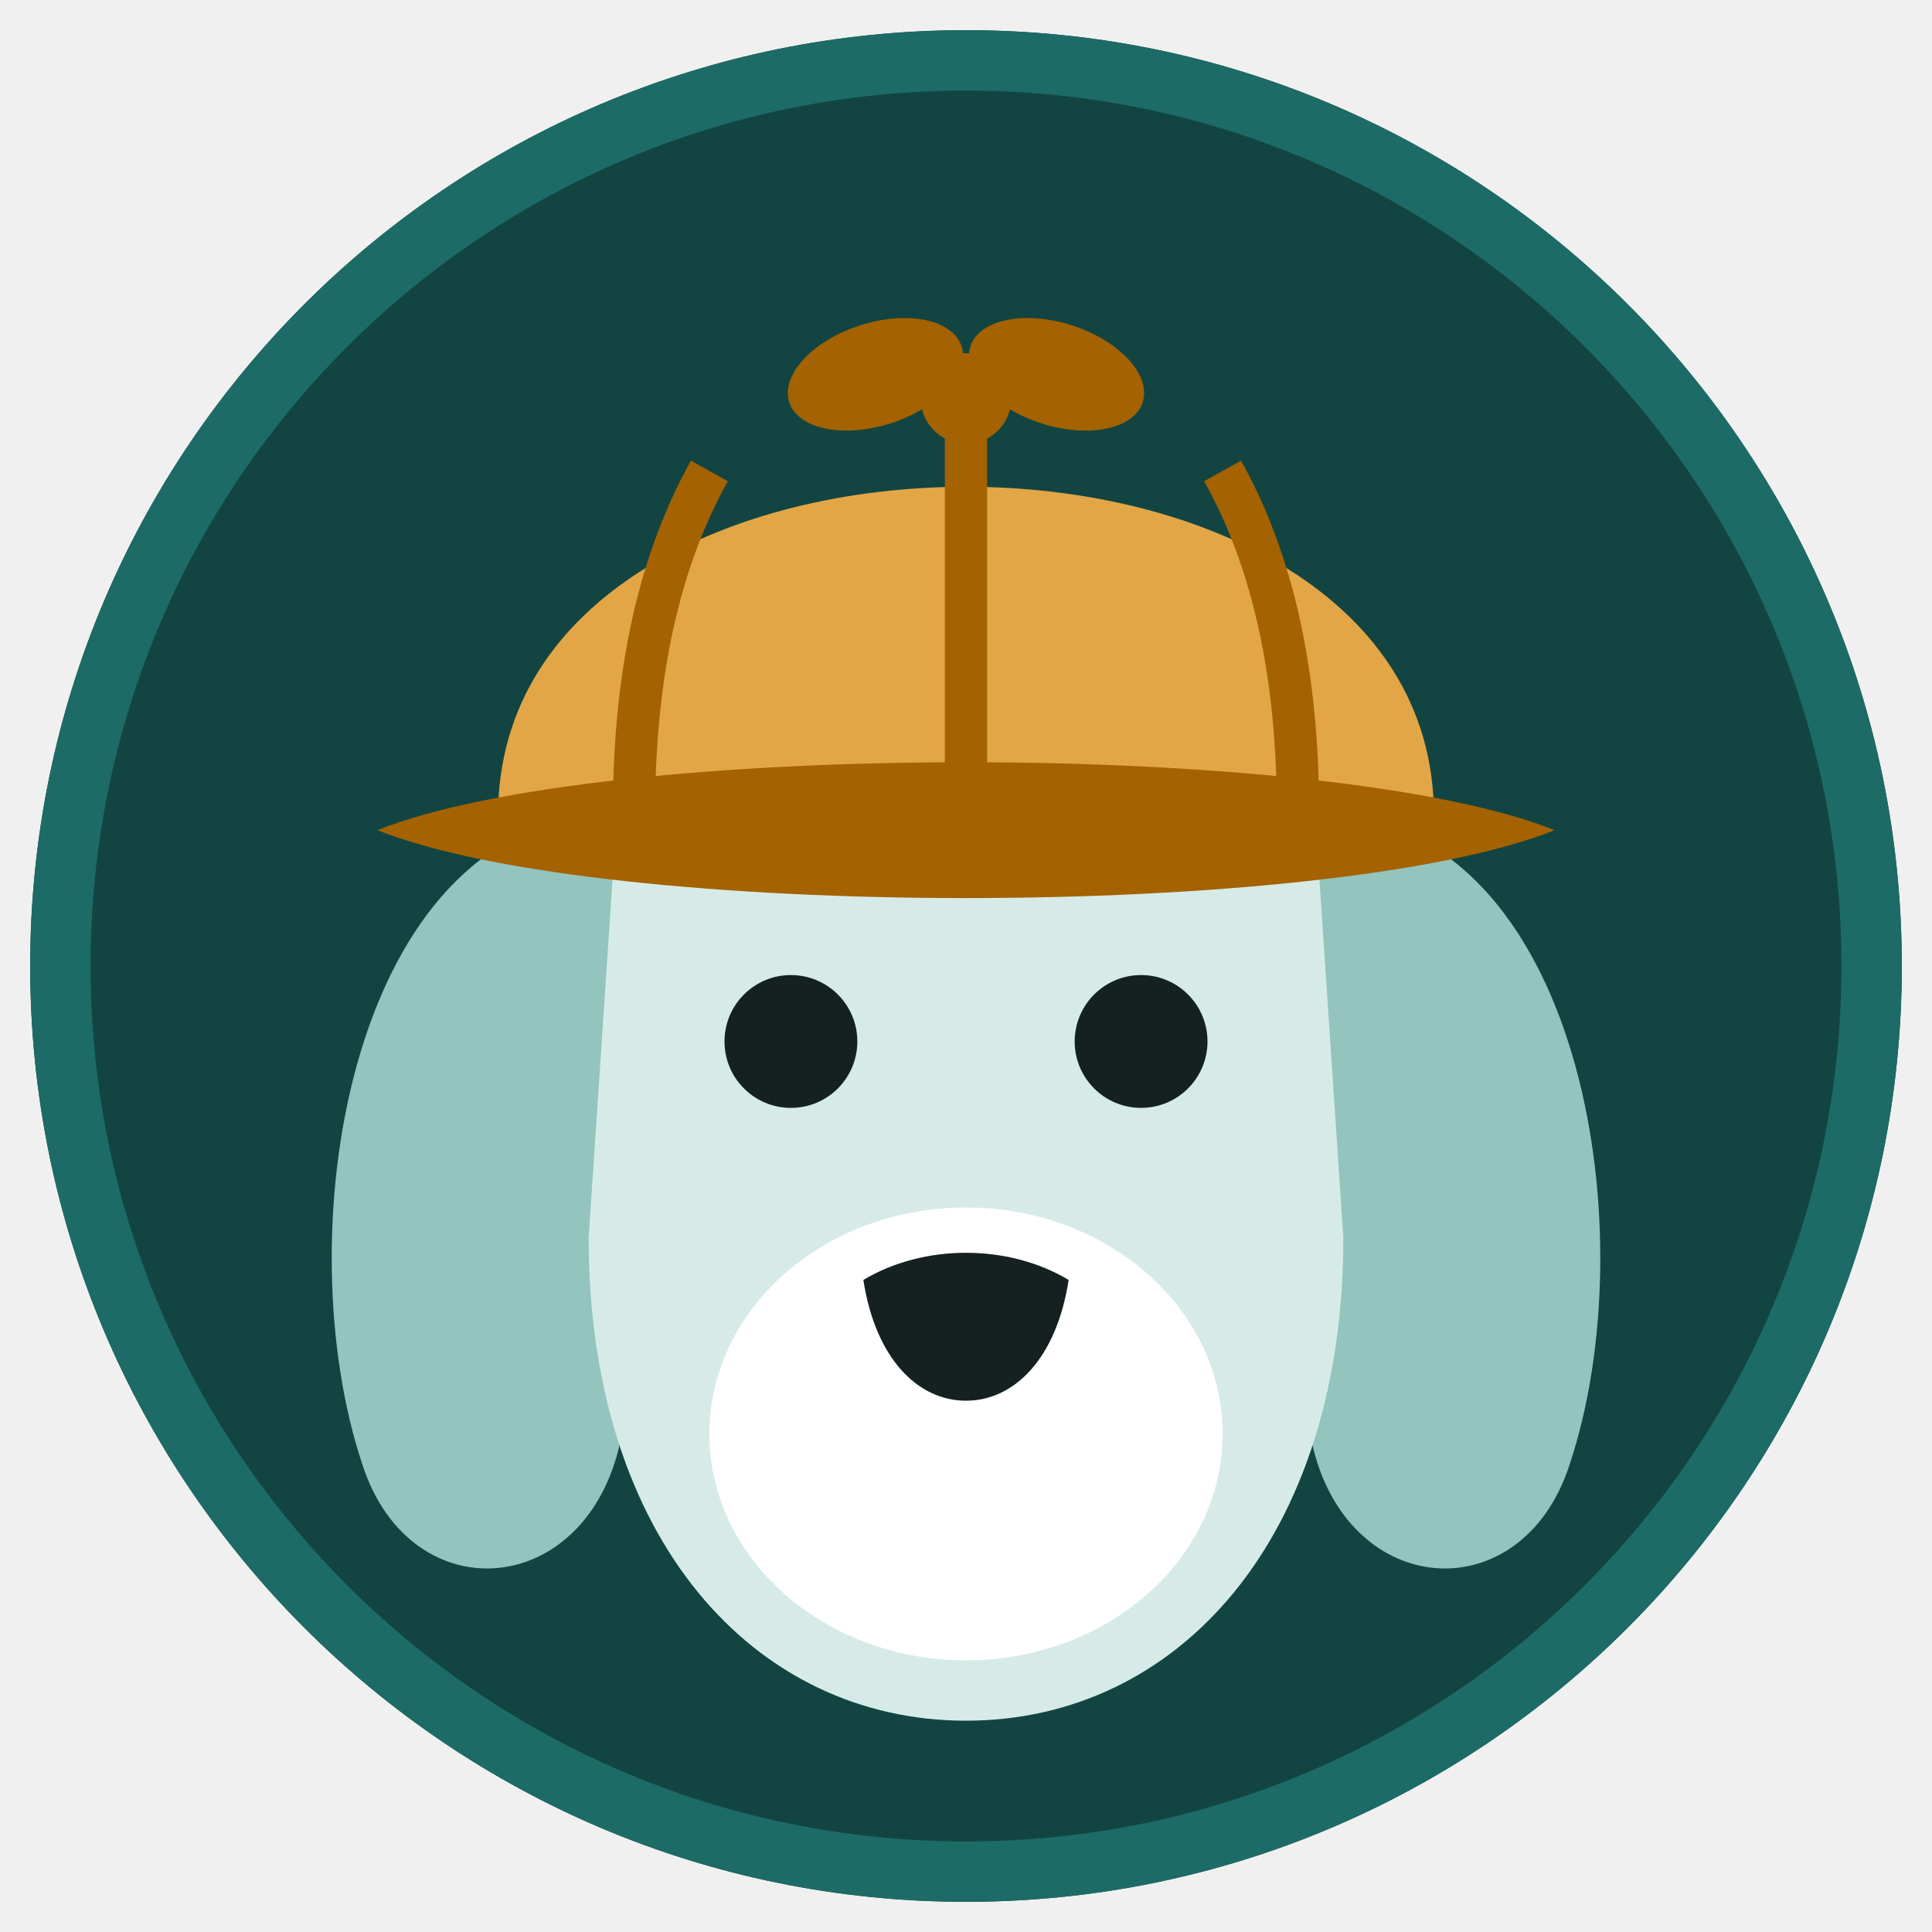
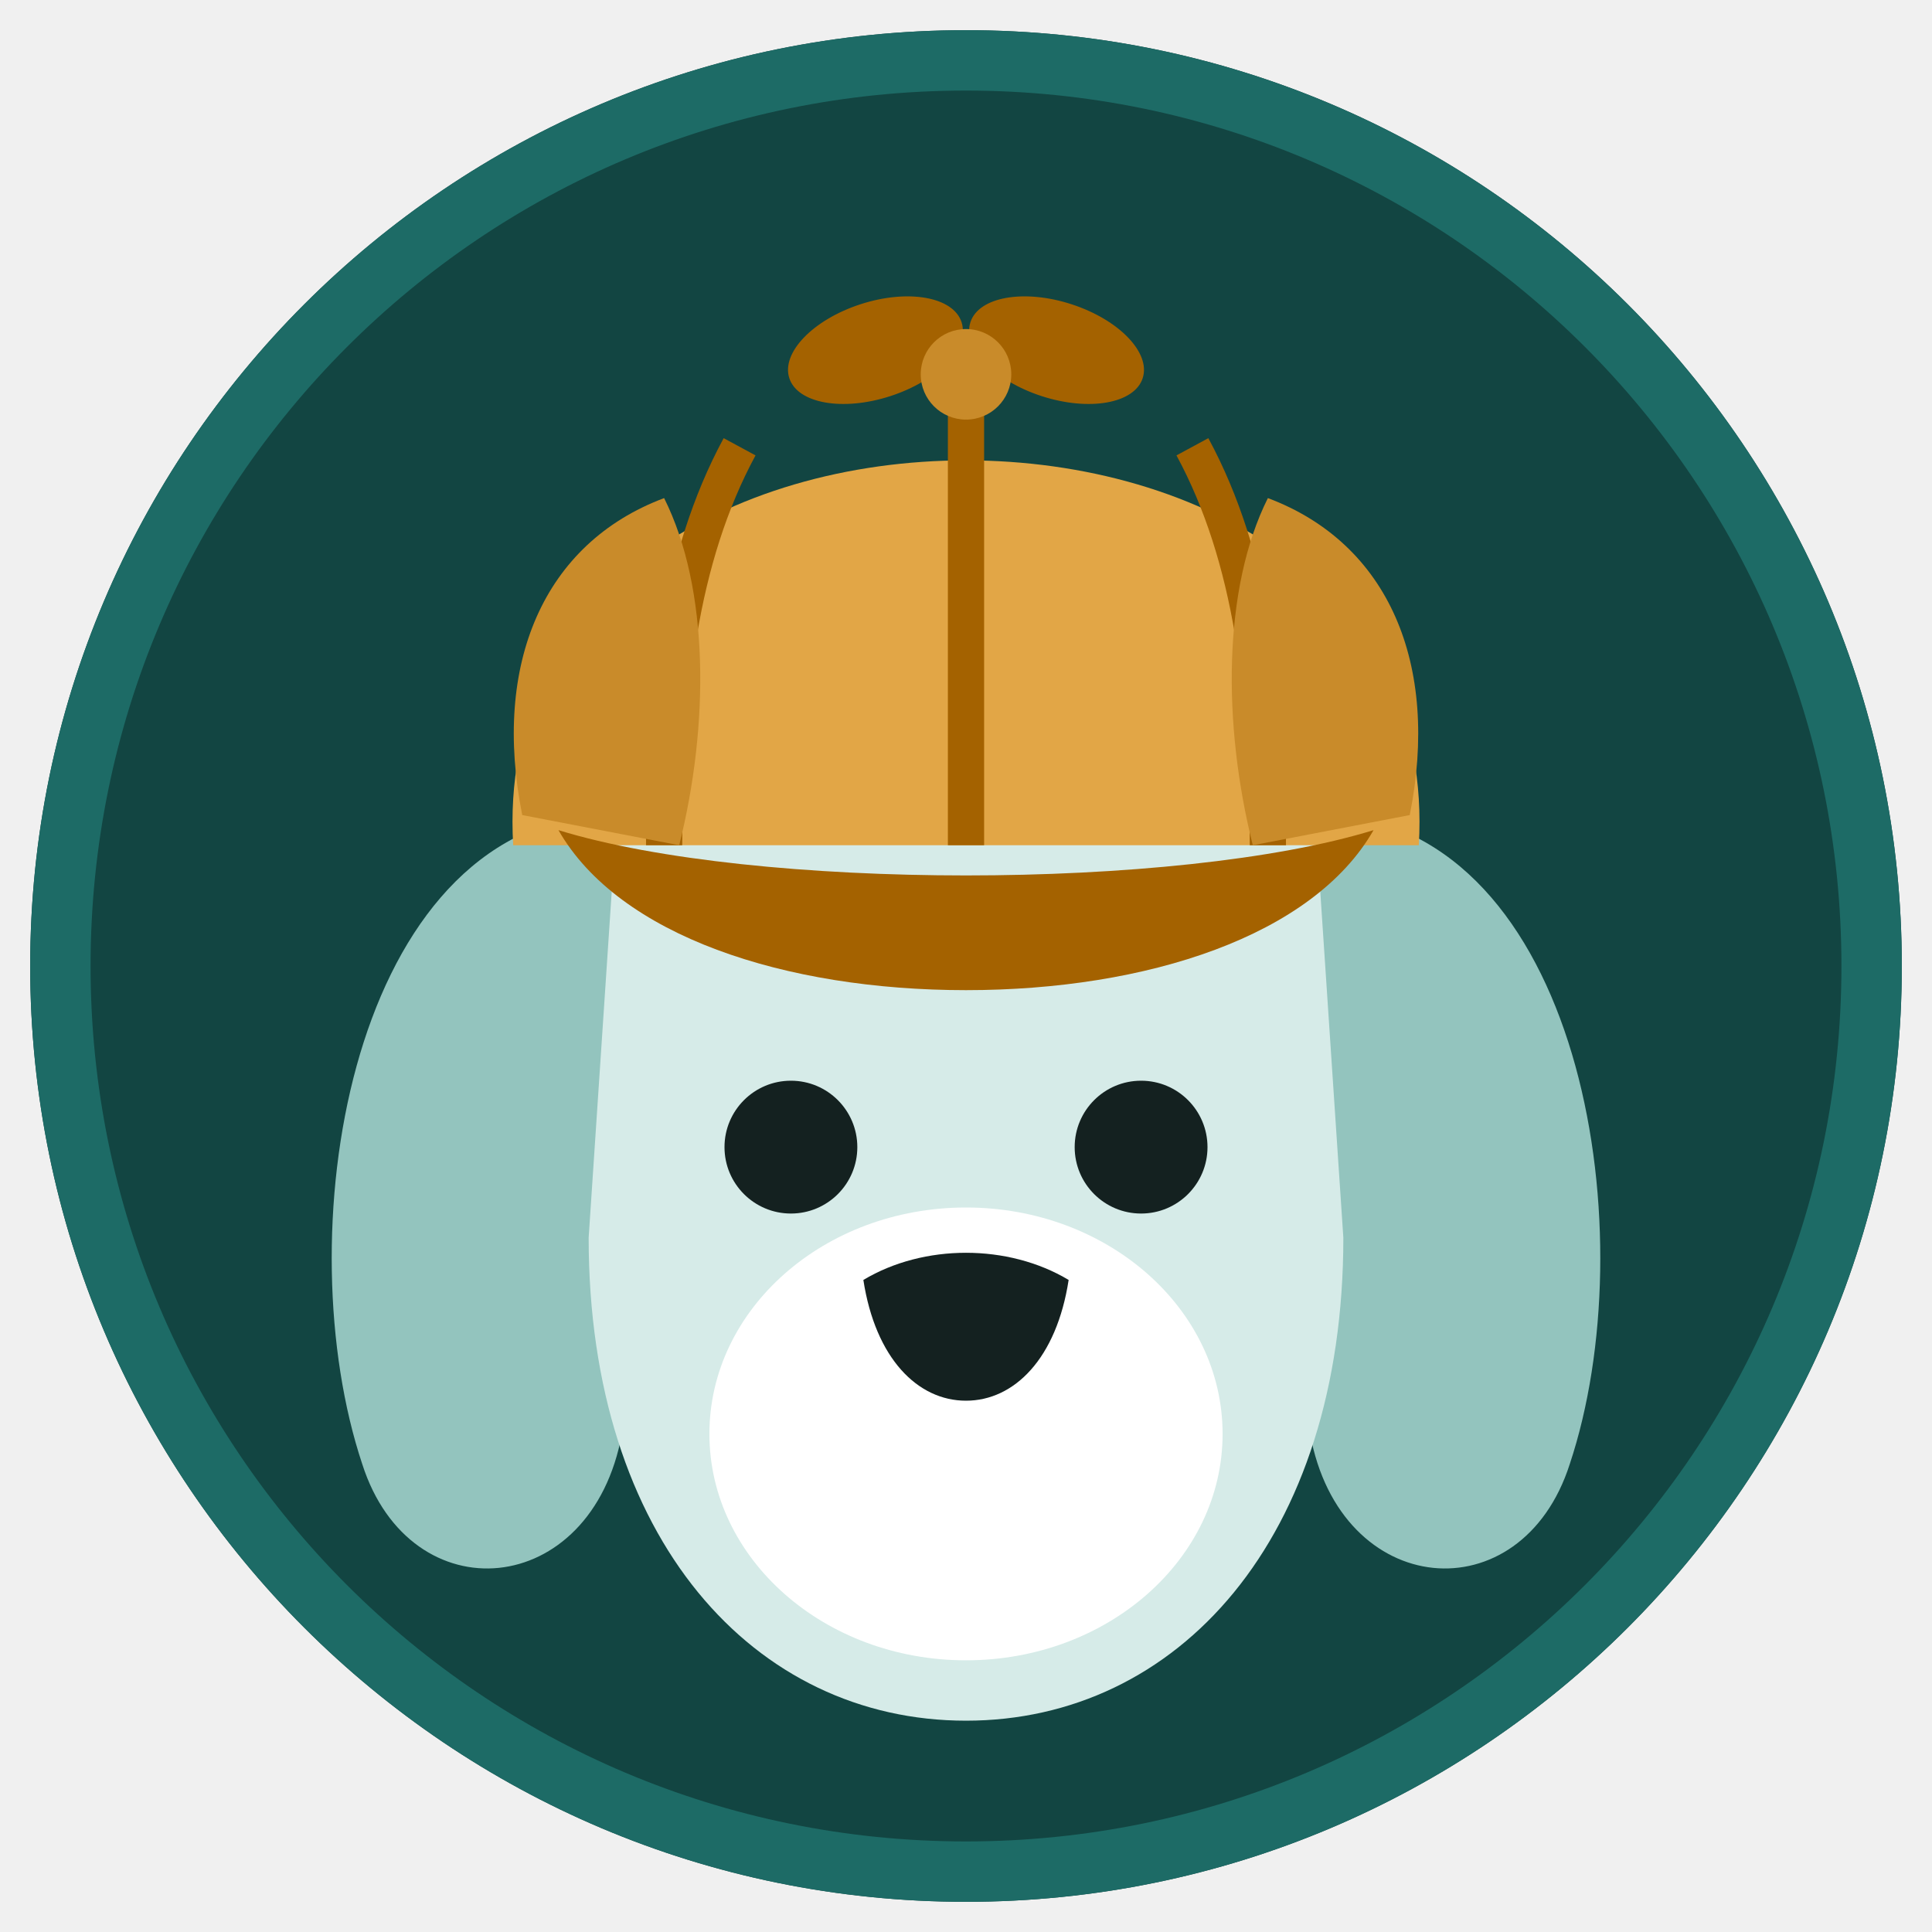
<svg xmlns="http://www.w3.org/2000/svg" viewBox="0 0 64 64">
  <circle cx="32" cy="32" r="31" fill="#124542" />
  <circle cx="32" cy="32" r="30" fill="none" stroke="#1d6b66" stroke-width="2" />
  <path d="M19.5 27 C11.5 28 9.5 41 12 48.5 C13.6 53.5 19.6 53 20.6 47.5 L22.5 31 Z" fill="#93c4be" />
  <path d="M44.5 27 C52.5 28 54.5 41 52 48.5 C50.4 53.5 44.4 53 43.4 47.5 L41.5 31 Z" fill="#93c4be" />
  <path d="M20.5 26 C21 21 43 21 43.5 26 L44.5 41 C44.5 51 39 57 32 57 C25 57 19.5 51 19.5 41 Z" fill="#d6ebe8" />
  <ellipse cx="32" cy="47.5" rx="8.5" ry="7.5" fill="#ffffff" />
  <path d="M28.6 42.4 C30.6 41.2 33.4 41.2 35.4 42.4 C35 45 33.6 46.4 32 46.4 C30.4 46.4 29 45 28.6 42.4 Z" fill="#142120" />
-   <circle cx="26.2" cy="34.5" r="2.2" fill="#142120" />
-   <circle cx="37.8" cy="34.5" r="2.2" fill="#142120" />
-   <path d="M16.5 27 C16.5 12.5 47.5 12.5 47.5 27 Z" fill="#e2a646" />
-   <path d="M32 13.5 L32 27 M23.5 15.6 C21.6 19 21 23 21 27 M40.5 15.6 C42.4 19 43 23 43 27" stroke="#a46200" stroke-width="1.4" fill="none" />
-   <path d="M12.5 27.5 C20 24.5 44 24.5 51.5 27.5 C44 30.5 20 30.5 12.5 27.5 Z" fill="#a46200" />
-   <ellipse cx="29" cy="12.4" rx="3" ry="1.7" transform="rotate(-18 29 12.4)" fill="#a46200" />
-   <ellipse cx="35" cy="12.4" rx="3" ry="1.7" transform="rotate(18 35 12.4)" fill="#a46200" />
-   <circle cx="32" cy="13.2" r="1.5" fill="#a46200" />
+   <circle cx="26.2" cy="38" r="2.2" fill="#142120" />
+   <circle cx="37.8" cy="38" r="2.2" fill="#142120" />
+   <path d="M17 28 C16 11 48 11 47 28 Z" fill="#e2a646" />
+   <path d="M32 13 V28 M24.5 14.8 C22.5 18.5 22 23 22 28 M39.5 14.8 C41.5 18.5 42 23 42 28" stroke="#a46200" stroke-width="1.2" fill="none" />
+   <path d="M17.3 27 C16.3 22 18 18 22 16.5 C23.5 19.5 23.5 24 22.5 28 Z" fill="#c98b2a" />
+   <path d="M46.7 27 C47.7 22 46 18 42 16.5 C40.5 19.5 40.5 24 41.5 28 Z" fill="#c98b2a" />
+   <path d="M18.5 27.5 C25 29.5 39 29.5 45.5 27.5 C43.5 31 38 32.8 32 32.8 C26 32.8 20.5 31 18.5 27.5 Z" fill="#a46200" />
+   <ellipse cx="29" cy="11.6" rx="3" ry="1.6" transform="rotate(-18 29 11.6)" fill="#a46200" />
+   <ellipse cx="35" cy="11.6" rx="3" ry="1.6" transform="rotate(18 35 11.6)" fill="#a46200" />
+   <circle cx="32" cy="12.4" r="1.5" fill="#c98b2a" />
</svg>
